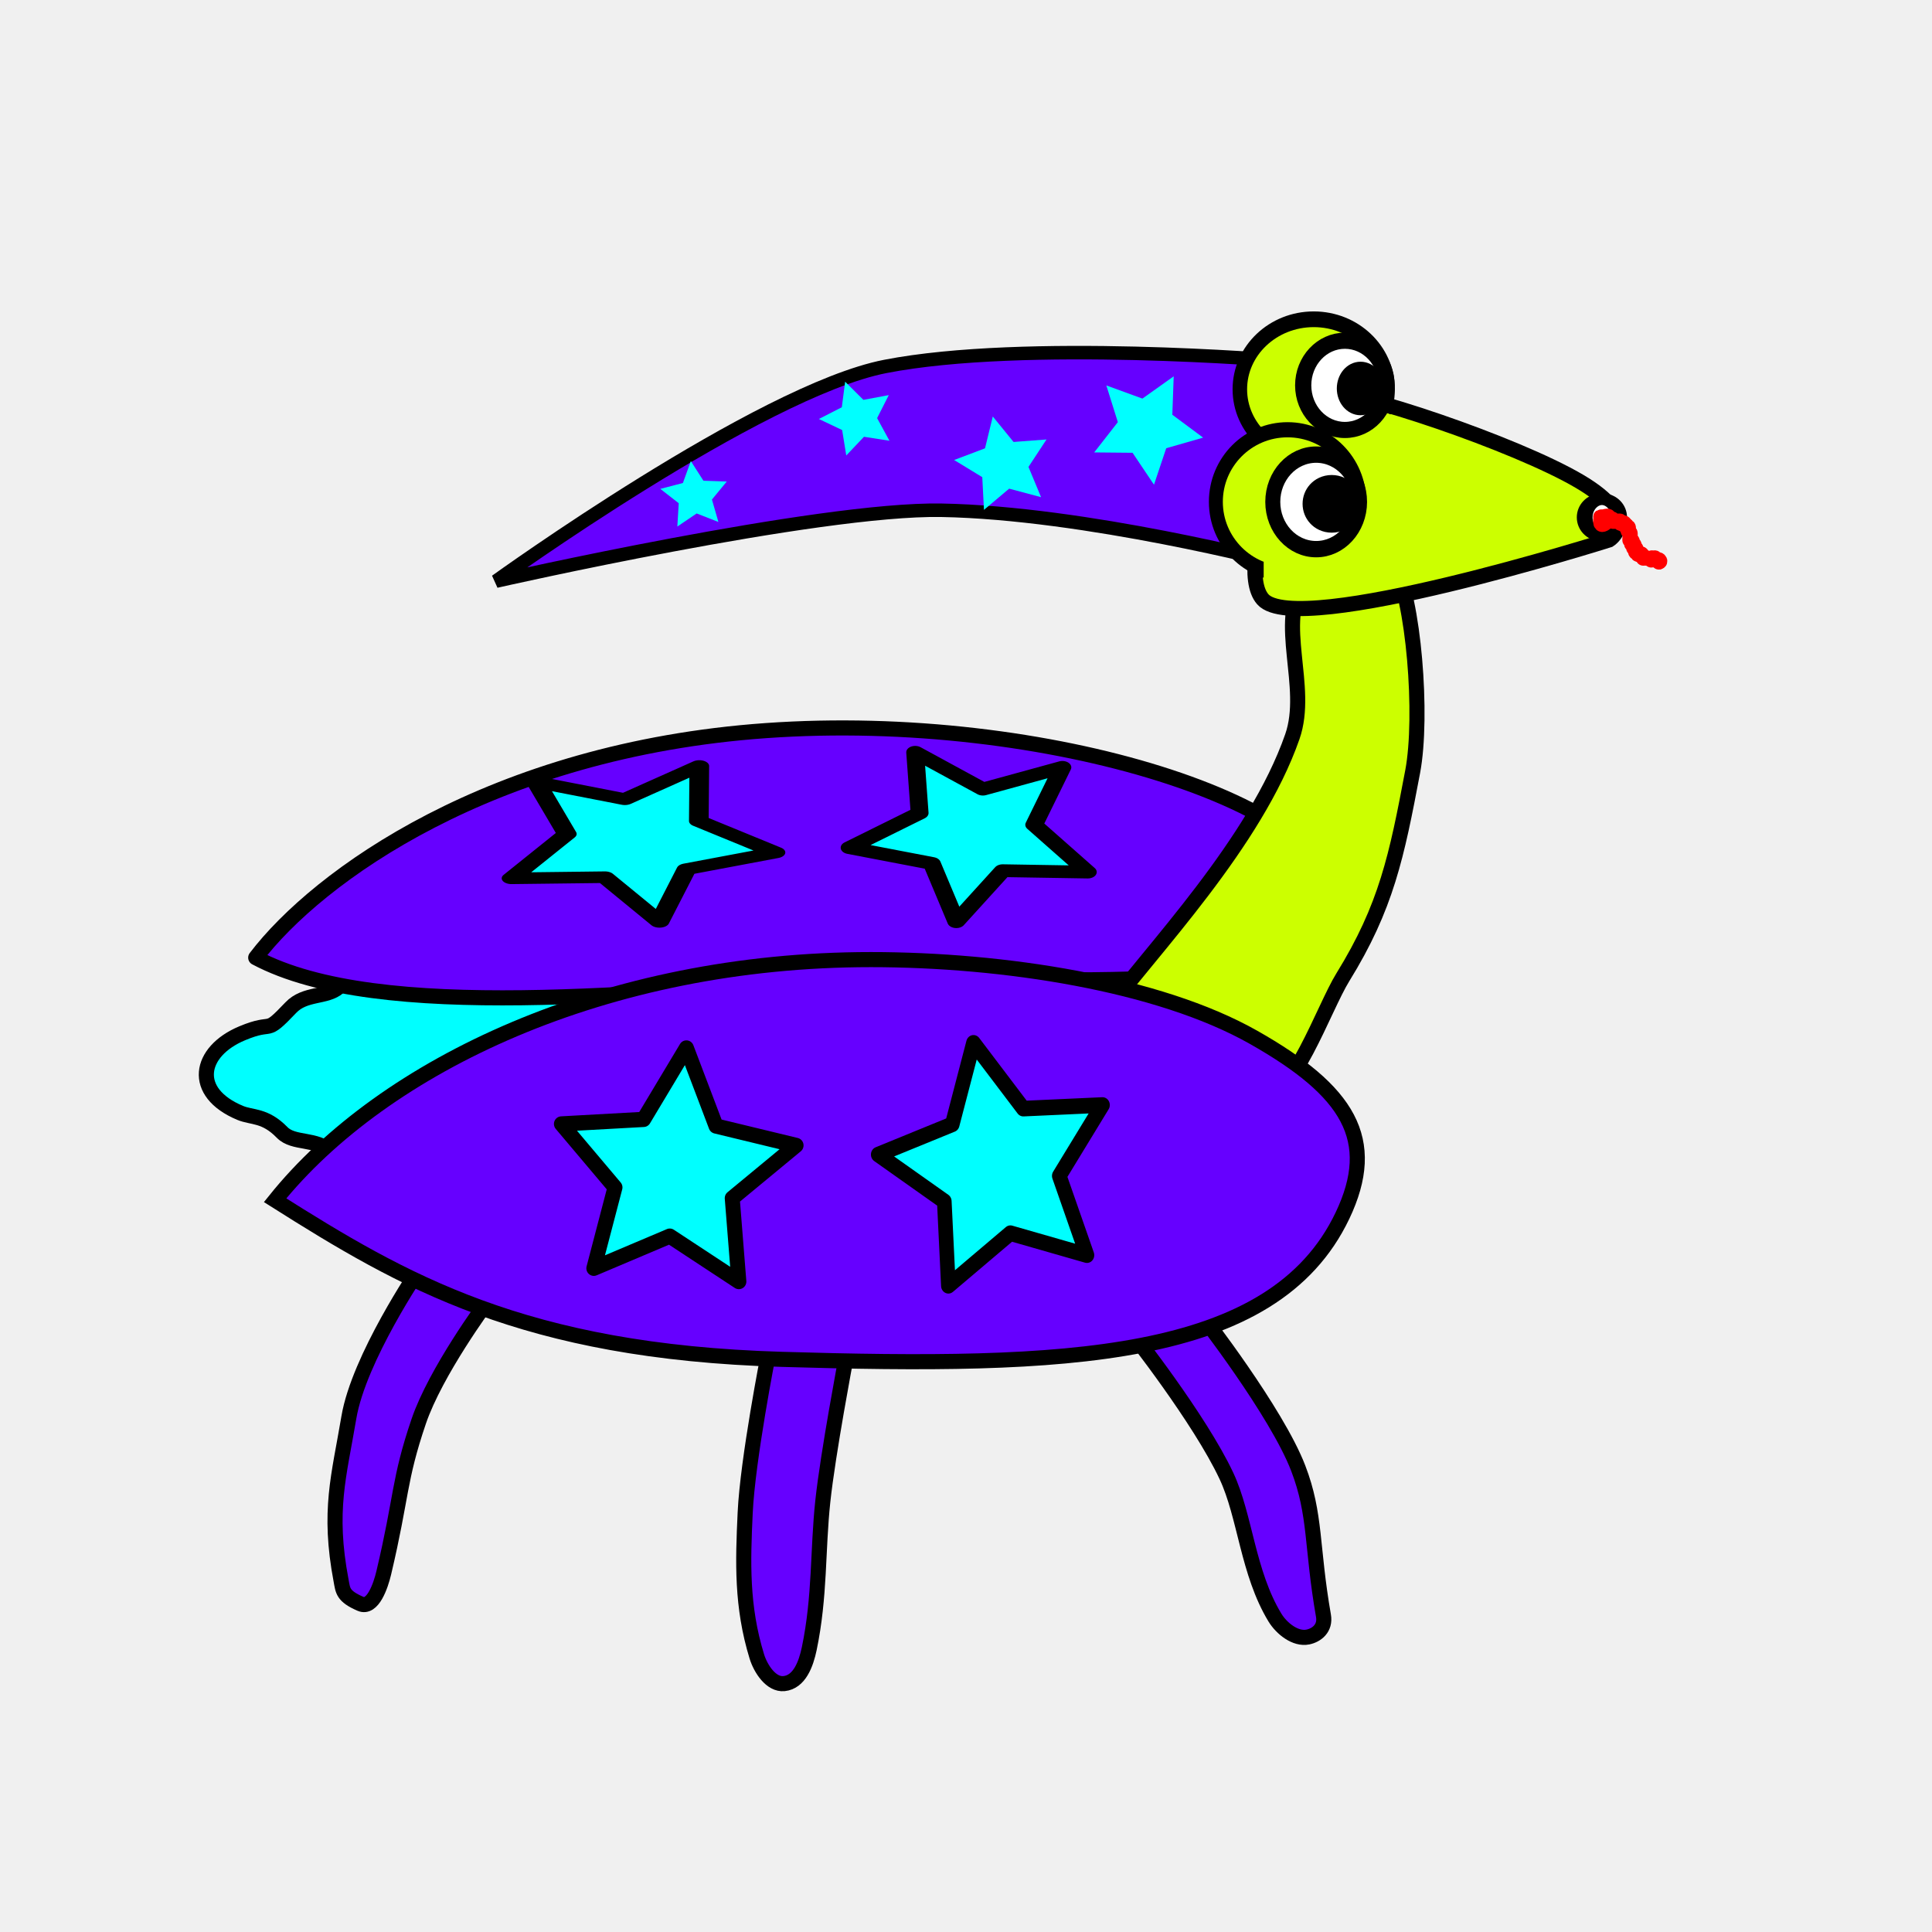
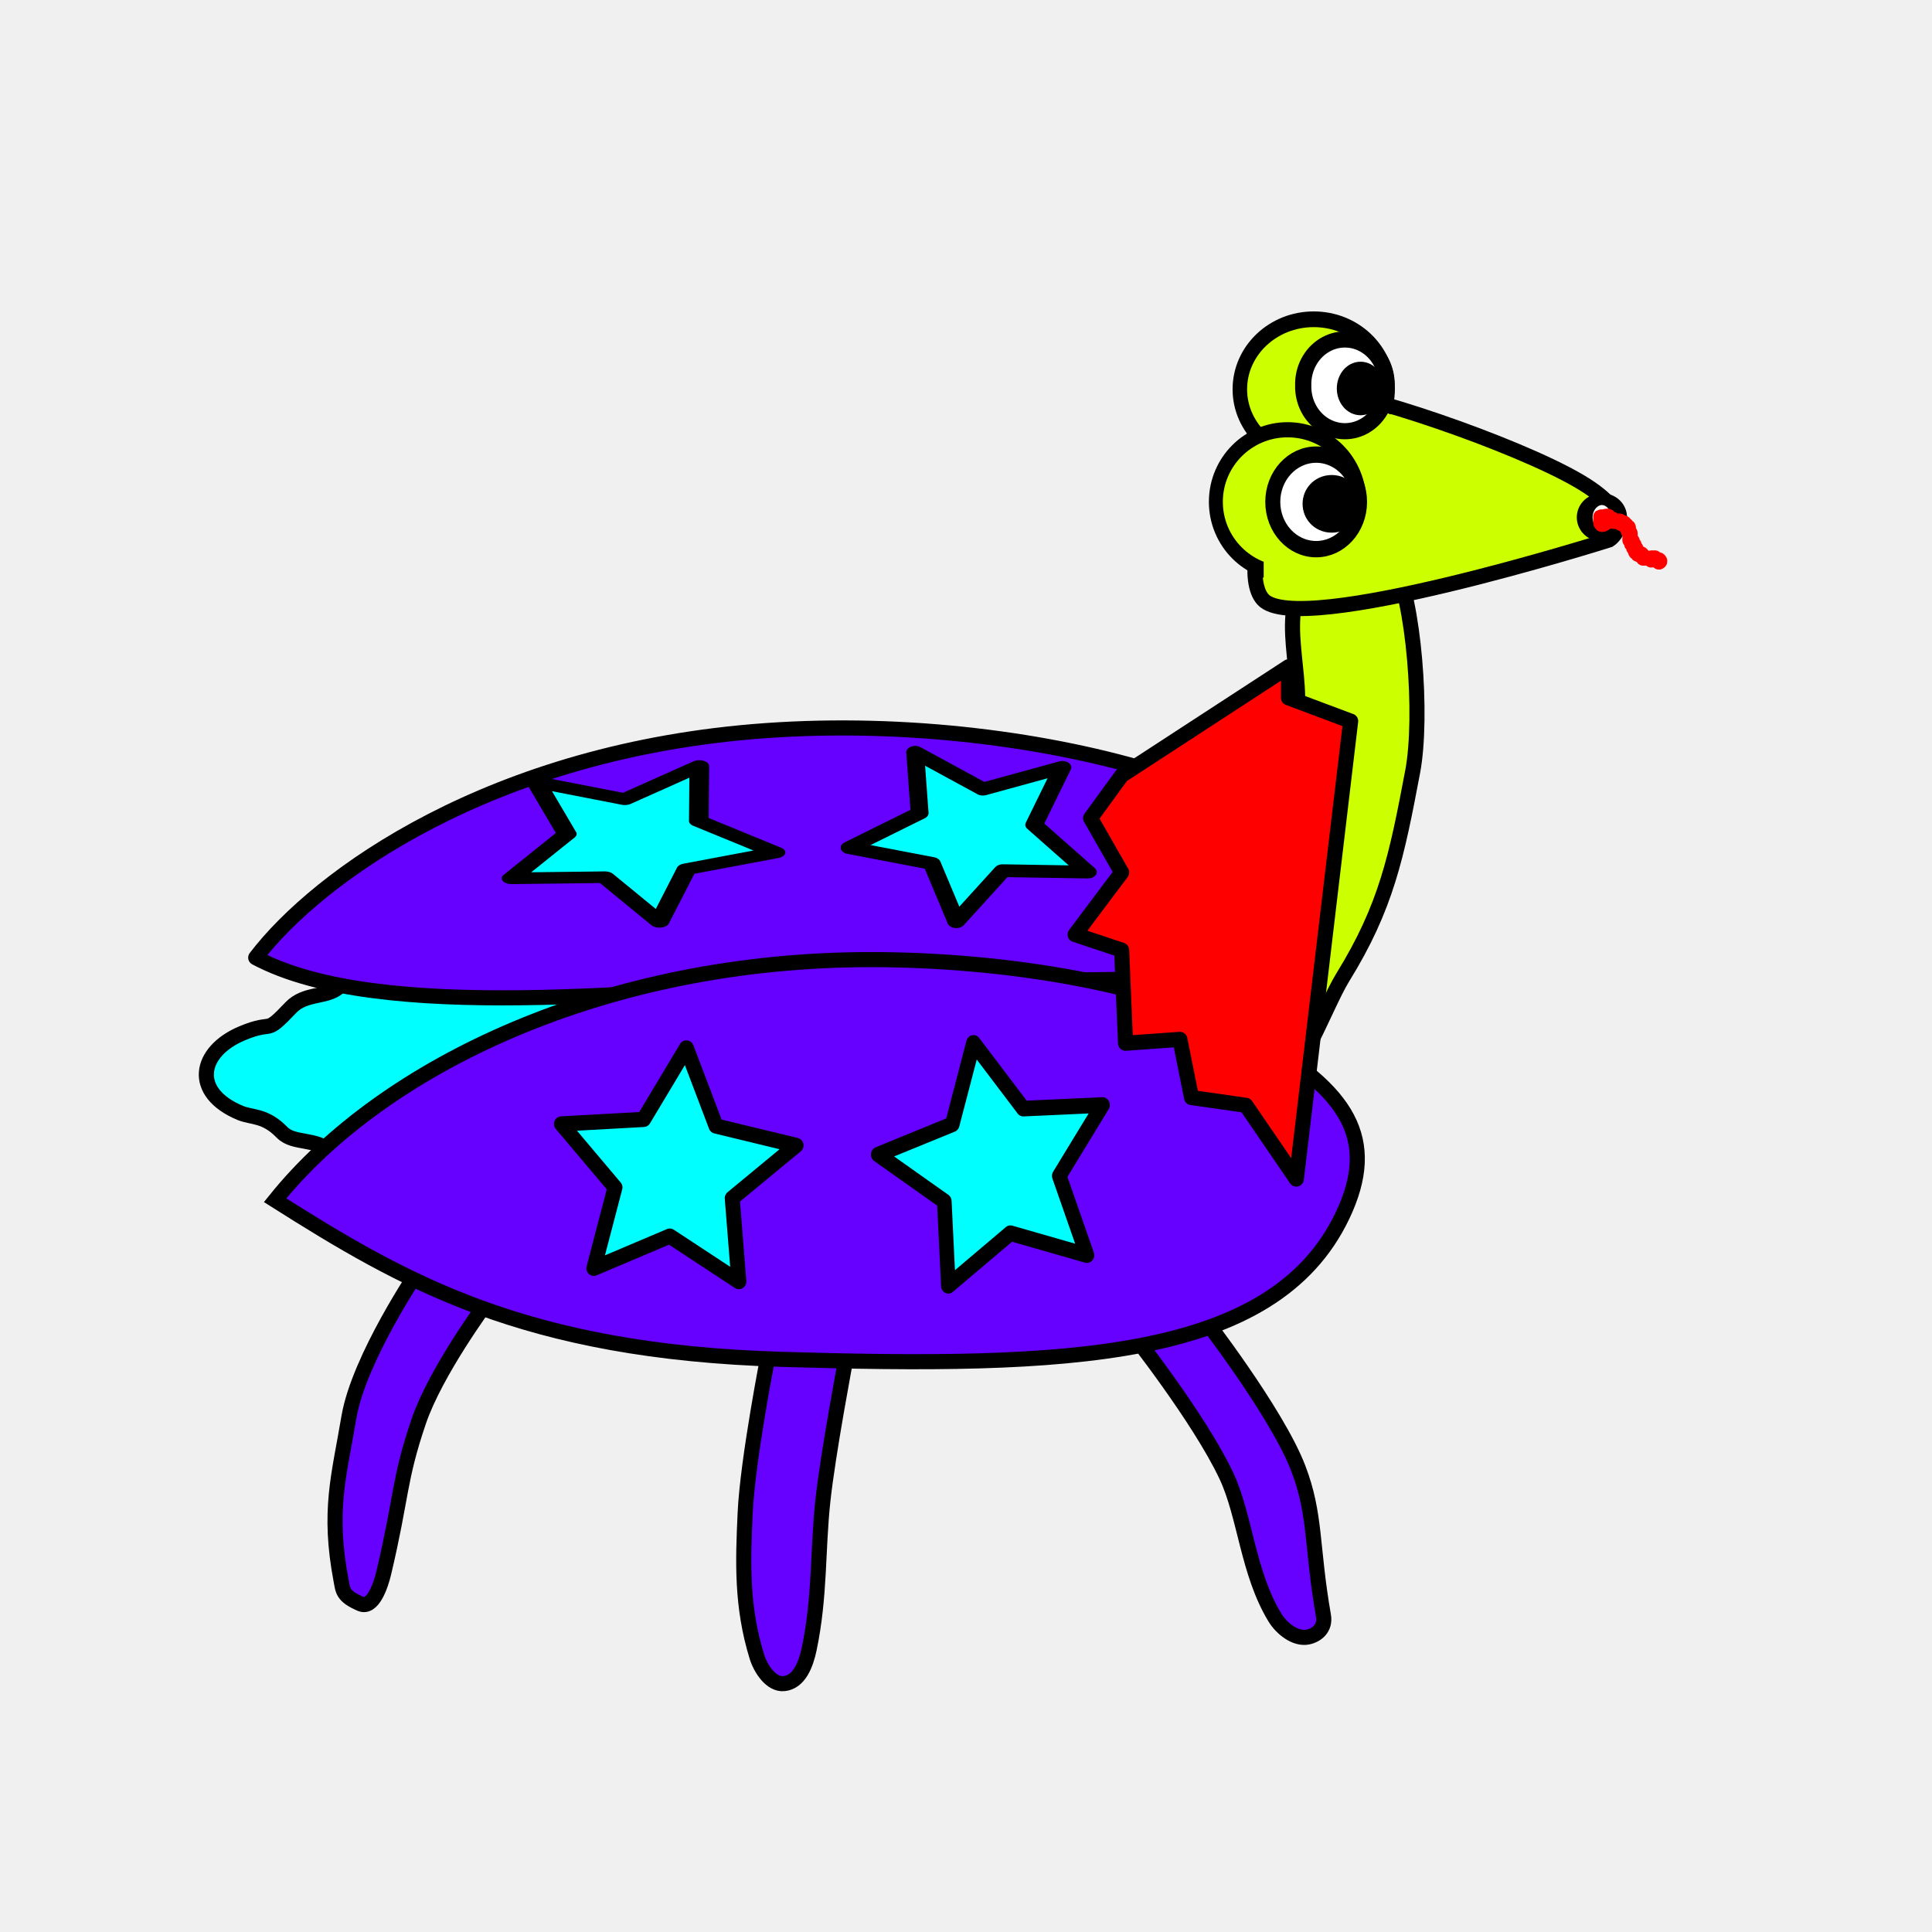
<svg xmlns="http://www.w3.org/2000/svg" width="64px" height="64px" id="svg3048" version="1.1">
  <defs id="defs3050">
    <clipPath clipPathUnits="userSpaceOnUse" id="clipPath3966">
      <path style="fill:#ff0000;fill-opacity:1;stroke:#000000;stroke-width:0;stroke-linecap:butt;stroke-linejoin:miter;stroke-miterlimit:4;stroke-opacity:1;stroke-dasharray:none" d="m 41.312,19.96 -1e-6,2.409 -4.364,-4.318 2.455,-7.909 7.545,6.455 z" id="path3968" />
    </clipPath>
    <clipPath clipPathUnits="userSpaceOnUse" id="clipPath3982">
      <path style="fill:#d40000;fill-opacity:1;stroke:none" d="m 46.742,14.367 -2.178,-0.847 -0.382,2.875 -4.202,0.547 0.611,-8.961 7.029,4.516 z" id="path3984" />
    </clipPath>
  </defs>
  <g id="layer3" style="display:inline">
    <path style="fill:#00ffff;stroke:#000000;stroke-width:0.5;stroke-linecap:butt;stroke-linejoin:round;stroke-miterlimit:4;stroke-opacity:1;stroke-dasharray:none" d="m 18.37,29.537 c 0,0 -4.404,2.219 -5.09,2.494 -0.685,0.275 -1.19,-0.097 -2.06,0.669 -0.407,0.358 -1.117,0.183 -1.587,0.679 -0.912,0.961 -0.509,0.388 -1.613,0.851 -1.438,0.602 -1.692,1.958 -0.064,2.636 0.396,0.165 0.818,0.061 1.389,0.647 0.385,0.395 1.131,0.176 1.61,0.645 0.428,0.418 1.135,0.419 1.705,0.617 0.57,0.198 1.136,0.387 1.676,0.563 2.159,0.703 3.905,1.193 3.905,1.193 l 19.928,-0.836 4.371,-5.721 -0.836,-3.857 z" id="path3855" />
    <path style="fill:#6600ff;fill-opacity:1;stroke:#000000;stroke-width:0.5;stroke-linecap:butt;stroke-linejoin:miter;stroke-miterlimit:4;stroke-opacity:1;stroke-dasharray:none;display:inline" d="m 13.886,42.049 c 0,0 -2,2.942 -2.33,4.909 -0.326,1.942 -0.696,3.08 -0.257,5.4 0.062,0.329 0.049,0.515 0.643,0.771 0.405,0.175 0.67,-0.599 0.771,-1.029 0.603,-2.544 0.491,-3.055 1.157,-5.014 0.562,-1.652 2.239,-3.918 2.239,-3.918 z" id="path3852" />
    <path style="fill:#6600ff;fill-opacity:1;stroke:#000000;stroke-width:0.5;stroke-linecap:butt;stroke-linejoin:miter;stroke-miterlimit:4;stroke-opacity:1;stroke-dasharray:none;display:inline" d="m 25.456,44.844 c 0,0 -0.689,3.497 -0.771,5.271 -0.076,1.629 -0.125,3.093 0.386,4.757 0.126,0.41 0.474,0.943 0.9,0.9 0.513,-0.052 0.73,-0.652 0.836,-1.157 0.362,-1.734 0.276,-3.264 0.45,-4.885 0.171,-1.597 0.771,-4.757 0.771,-4.757 z" id="path3905" />
    <path style="fill:#6600ff;fill-opacity:1;stroke:#000000;stroke-width:0.5;stroke-linecap:butt;stroke-linejoin:miter;stroke-miterlimit:4;stroke-opacity:1;stroke-dasharray:none" d="m 39.791,43.558 c 0,0 2.496,3.208 3.214,5.078 0.593,1.542 0.436,2.603 0.836,4.885 0.074,0.42 -0.229,0.648 -0.514,0.707 -0.414,0.086 -0.873,-0.282 -1.093,-0.643 -0.902,-1.484 -0.982,-3.36 -1.607,-4.693 -0.891,-1.9 -3.15,-4.757 -3.15,-4.757 z" id="path3915" />
  </g>
  <g id="layer1" style="display:inline">
    <path style="display:inline;fill:#6600ff;fill-opacity:1;stroke:#000000;stroke-width:0.5;stroke-linecap:round;stroke-linejoin:round;stroke-miterlimit:4;stroke-opacity:1;stroke-dasharray:none" d="M 44.34,30.052 C 44.202,33.395 33.424,32.179 27.889,32.477 21.421,32.825 12.585,33.912 8.471,31.723 c 2.057,-2.703 7.826,-6.878 16.906,-7.521 9.314,-0.659 19.102,2.504 18.963,5.85 z" id="path3849" />
  </g>
+   <g id="layer2" style="display:none">
+     <path style="fill:#6600ff;fill-opacity:1;stroke:#000000;stroke-width:0.447;stroke-linecap:butt;stroke-linejoin:miter;stroke-miterlimit:4;stroke-opacity:1;stroke-dasharray:none;display:inline" d="m 42.411,11.946 c 0,0 -8.468,-0.708 -13.086,0.193 -4.156,0.811 -12.895,7.113 -12.895,7.113 0,0 10.663,-2.421 14.753,-2.349 4.769,0.084 11.141,1.739 11.141,1.739 z" id="path3990" />
+     <path style="fill:#00ffff;fill-opacity:1;stroke:none;display:inline" id="path3993" d="m 39.084,15.788 -2.745,-0.74 -2.166,1.842 -0.145,-2.839 -2.421,-1.49 2.656,-1.015 0.669,-2.763 1.786,2.212 2.835,-0.217 -1.552,2.382 1.083,2.629 z" transform="matrix(0.3851667,0,0,0.3816178,19.43292,10.44484)" />
+     <path style="fill:#00ffff;fill-opacity:1;stroke:none;display:inline" id="path3995" d="m 38.184,13.088 -0.918,0.263 -0.304,0.905 -0.533,-0.792 -0.954,-0.009 0.588,-0.752 -0.286,-0.911 0.897,0.327 0.778,-0.553 -0.034,0.954 0.767,0.569 z" transform="matrix(1.332151,0,0,1.334556,-11.01143,-2.969403)" />
+     <path style="fill:#00ffff;fill-opacity:1;stroke:none;display:inline" id="path3997" d="m 28.67,14.503 -0.386,0.762 0.409,0.75 -0.844,-0.132 -0.587,0.62 -0.136,-0.843 -0.771,-0.366 0.76,-0.389 0.11,-0.847 0.605,0.602 0.839,-0.157 z" transform="translate(0.7713892,-1.414214)" />
+     <path style="fill:#00ffff;fill-opacity:1;stroke:none;display:inline" id="path3999" d="m 22.885,15.274 0.417,0.651 0.773,0.026 -0.491,0.597 0.214,0.743 -0.72,-0.282 -0.64,0.433 0.046,-0.772 -0.61,-0.475 0.748,-0.195 0.263,-0.727 z" />
+   </g>
  <g id="layer4" style="display:inline">
-     <path style="fill:#6600ff;stroke:#000000;stroke-width:0.447;stroke-linecap:butt;stroke-linejoin:miter;stroke-miterlimit:4;stroke-opacity:1;stroke-dasharray:none;fill-opacity:1" d="m 42.411,11.946 c 0,0 -8.468,-0.708 -13.086,0.193 -4.156,0.811 -12.895,7.113 -12.895,7.113 0,0 10.663,-2.421 14.753,-2.349 4.769,0.084 11.141,1.739 11.141,1.739 z" id="path3990" />
    <path style="fill:#ccff00;fill-opacity:1;stroke:#000000;stroke-width:0.5;stroke-linecap:butt;stroke-linejoin:miter;stroke-miterlimit:4;stroke-opacity:1;stroke-dasharray:none" d="m 41.655,36.616 c 1.201,-0.244 2.184,-3.2 2.828,-4.243 1.441,-2.331 1.785,-4.011 2.314,-6.814 0.345,-1.828 0.039,-5.768 -0.643,-6.943 -0.456,-0.786 -2.447,-0.11 -2.957,0.643 -0.922,1.362 0.194,3.479 -0.386,5.143 -1.228,3.524 -4.628,7.033 -6.3,9.257 -1.188,1.58 2.983,3.396 5.143,2.957 z" id="path3922" />
    <path style="fill:#ccff00;fill-opacity:1;stroke:#000000;stroke-width:0.5;stroke-linecap:butt;stroke-linejoin:miter;stroke-miterlimit:4;stroke-opacity:1;stroke-dasharray:none" d="m 43.918,13.01 c 0.912,-0.114 6.28,1.684 8.398,2.931 2.119,1.247 0.988,1.945 0.988,1.945 0,0 -10.325,3.268 -11.471,1.967 -1.032,-1.171 1.246,-6.738 2.085,-6.843 z" id="path3928" />
    <path style="fill:#ccff00;fill-opacity:1;stroke:#000000;stroke-width:0.404;stroke-linecap:round;stroke-linejoin:round;stroke-miterlimit:4;stroke-opacity:1;stroke-dasharray:none" id="path3924" d="m 46.026,13.474 a 2.057,1.8 0 1 1 -4.114,0 2.057,1.8 0 1 1 4.114,0 z" transform="matrix(1.189812,0,0,1.288357,-8.795866,-4.463864)" clip-path="url(#clipPath3982)" />
    <path style="fill:#ccff00;fill-opacity:1;stroke:#000000;stroke-width:0.5;stroke-linecap:round;stroke-linejoin:round;stroke-miterlimit:4;stroke-opacity:1;stroke-dasharray:none" id="path3926" d="m 44.741,18.038 a 2.571,2.378 0 1 1 -5.143,0 2.571,2.378 0 1 1 5.143,0 z" transform="matrix(0.9240354,0,0,1.003876,3.687106,-1.484122)" clip-path="url(#clipPath3966)" />
    <path style="fill:#ffffff;fill-opacity:1;stroke:#000000;stroke-width:0.5;stroke-linecap:round;stroke-linejoin:round;stroke-miterlimit:4;stroke-opacity:1;stroke-dasharray:none" id="path3930" d="m 45.319,16.527 a 1.446,1.446 0 1 1 -2.893,0 1.446,1.446 0 1 1 2.893,0 z" transform="matrix(0.9935903,0,0,1.082479,0.00848423,-1.26446)" />
    <path style="fill:#ffffff;fill-opacity:1;stroke:#000000;stroke-width:0.5;stroke-linecap:round;stroke-linejoin:round;stroke-miterlimit:4;stroke-opacity:1;stroke-dasharray:none" id="path3936" d="m 53.612,17.331 a 0.546,0.771 0 1 1 -1.093,0 0.546,0.771 0 1 1 1.093,0 z" transform="matrix(1.044252,0,0,0.781345,-2.348224,3.596652)" />
    <g id="g3986" transform="matrix(1.073999,0,0,1.069627,-3.223546,-0.718641)">
-       <path d="m 45.769,12.606 c 0,0.763 -0.576,1.382 -1.286,1.382 -0.71,0 -1.286,-0.619 -1.286,-1.382 0,-0.763 0.576,-1.382 1.286,-1.382 0.71,0 1.286,0.619 1.286,1.382 z" id="path3932" style="fill:#ffffff;fill-opacity:1;stroke:#000000;stroke-width:0.5;stroke-linecap:round;stroke-linejoin:round;stroke-miterlimit:4;stroke-opacity:1;stroke-dasharray:none" />
-       <path d="m 45.448,12.703 c 0,0.32 -0.216,0.579 -0.482,0.579 -0.266,0 -0.482,-0.259 -0.482,-0.579 0,-0.32 0.216,-0.579 0.482,-0.579 0.266,0 0.482,0.259 0.482,0.579 z" id="path3944" style="fill:#000000;fill-opacity:1;stroke:#000000;stroke-width:0.5;stroke-linecap:round;stroke-linejoin:round;stroke-miterlimit:4;stroke-opacity:1;stroke-dasharray:none" />
+       <path d="m 45.769,12.606 a 1.286,1.382 0 1 1 -2.571,0 1.286,1.382 0 1 1 2.571,0 z" id="path3932" style="fill:#ffffff;fill-opacity:1;stroke:#000000;stroke-width:0.5;stroke-linecap:round;stroke-linejoin:round;stroke-miterlimit:4;stroke-opacity:1;stroke-dasharray:none" />
+       <path d="m 45.448,12.703 a 0.482,0.579 0 1 1 -0.964,0 0.482,0.579 0 1 1 0.964,0 z" id="path3944" style="fill:#000000;fill-opacity:1;stroke:#000000;stroke-width:0.5;stroke-linecap:round;stroke-linejoin:round;stroke-miterlimit:4;stroke-opacity:1;stroke-dasharray:none" />
    </g>
    <path style="fill:#000000;fill-opacity:1;stroke:#000000;stroke-width:0.5;stroke-linecap:round;stroke-linejoin:round;stroke-miterlimit:4;stroke-opacity:1;stroke-dasharray:none" id="path3946" d="m 44.741,16.463 a 0.514,0.739 0 1 1 -1.029,0 0.514,0.739 0 1 1 1.029,0 z" transform="matrix(1.262139,0,0,0.9649662,-11.70546,0.8040395)" />
-     <path style="fill:none;stroke:#ff0000;stroke-width:0.5;stroke-linecap:butt;stroke-linejoin:round;stroke-opacity:1;stroke-miterlimit:4;stroke-dasharray:none" d="m 53.033,17.138 c 0.086,0 0.257,-0.086 0.257,0 0,0.086 -0.318,-0.061 -0.257,0 -0.073,0.538 0.294,-0.028 0.386,0.064 0.015,0.015 -0.015,0.049 0,0.064 0.015,0.015 0.242,-0.015 0.257,0 0.015,0.015 -0.015,0.049 0,0.064 0.03,0.03 0.098,-0.03 0.129,0 0.015,0.015 -0.015,0.049 0,0.064 0.015,0.015 0.049,-0.015 0.064,0 0.015,0.015 -0.015,0.049 0,0.064 0.015,0.015 0.049,-0.015 0.064,0 0.03,0.03 -0.019,0.09 0,0.129 0.014,0.027 0.051,0.037 0.064,0.064 0.017,0.035 -0.018,0.24 0,0.257 0.015,0.015 0.049,-0.015 0.064,0 0.043,0.043 -0.043,0.086 0,0.129 0.015,0.015 0.049,-0.015 0.064,0 0.03,0.03 -0.03,0.098 0,0.129 0.015,0.015 0.049,-0.015 0.064,0 0.03,0.03 -0.03,0.098 0,0.129 0.015,0.015 0.049,-0.015 0.064,0 0.015,0.015 -0.015,0.049 0,0.064 0.043,0.043 0.086,-0.043 0.129,0 0.015,0.015 -0.015,0.049 0,0.064 0.015,0.015 0.049,-0.015 0.064,0 0.086,0.086 -0.107,0.064 0.064,0.064 0.016,0 0.191,-0.002 0.193,0 0.015,0.015 0.021,0.064 0,0.064 -0.021,0 -0.015,-0.049 0,-0.064 0.015,-0.015 0.043,0 0.064,0 0.021,0 0.049,-0.015 0.064,0 0.015,0.015 -0.015,0.049 0,0.064 0.03,0.03 0.098,-0.03 0.129,0 0.086,0.086 -0.107,0.064 0.064,0.064" id="path3948" />
-     <path style="fill:#00ffff;fill-opacity:1;stroke:none" id="path3993" d="m 39.084,15.788 -2.745,-0.74 -2.166,1.842 -0.145,-2.839 -2.421,-1.49 2.656,-1.015 0.669,-2.763 1.786,2.212 2.835,-0.217 -1.552,2.382 z" transform="matrix(0.3851667,0,0,0.3816178,19.43292,10.44484)" />
-     <path style="fill:#00ffff;fill-opacity:1;stroke:none" id="path3995" d="m 38.184,13.088 -0.918,0.263 -0.304,0.905 -0.533,-0.792 -0.954,-0.009 0.588,-0.752 -0.286,-0.911 0.897,0.327 0.778,-0.553 -0.034,0.954 z" transform="matrix(1.332151,0,0,1.334556,-11.01143,-2.969403)" />
-     <path style="fill:#00ffff;fill-opacity:1;stroke:none" id="path3997" d="m 28.67,14.503 -0.386,0.762 0.409,0.75 -0.844,-0.132 -0.587,0.62 -0.136,-0.843 -0.771,-0.366 0.76,-0.389 0.11,-0.847 0.605,0.602 z" transform="translate(0.7713892,-1.414214)" />
-     <path style="fill:#00ffff;fill-opacity:1;stroke:none" id="path3999" d="m 22.885,15.274 0.417,0.651 0.773,0.026 -0.491,0.597 0.214,0.743 -0.72,-0.282 -0.64,0.433 0.046,-0.772 -0.61,-0.475 0.748,-0.195 z" />
  </g>
  <g id="layer7">
    <path style="display:inline;fill:#6600ff;fill-opacity:1;stroke:#000000;stroke-width:0.5;stroke-miterlimit:4;stroke-opacity:1;stroke-dasharray:none" d="m 44.469,40.273 c -2.297,4.817 -9.202,5.034 -18.578,4.757 -8.543,-0.253 -12.535,-2.588 -16.778,-5.271 3.6,-4.483 10.966,-7.971 19.735,-7.971 4.385,0 9.535,0.794 12.677,2.574 3.142,1.779 4.148,3.386 2.944,5.912 z" id="path3078" />
  </g>
  <g id="layer5" style="display:inline">
-     <path style="fill:#00ffff;fill-opacity:1;stroke:#000000;stroke-width:0.496;stroke-linecap:round;stroke-linejoin:round;stroke-miterlimit:4;stroke-opacity:1;stroke-dasharray:none" id="path3891" d="m 20.57,41.636 0.701,-2.635 -1.775,-2.069 2.723,-0.148 1.419,-2.328 0.982,2.544 2.653,0.631 -2.116,1.72 0.22,2.718 -2.29,-1.481 z" transform="matrix(0.9994898,0,0,1.016471,-0.8881235,-0.3083399)" />
-     <path style="fill:#00ffff;fill-opacity:1;stroke:#000000;stroke-width:0.454;stroke-linecap:round;stroke-linejoin:round;stroke-miterlimit:4;stroke-opacity:1;stroke-dasharray:none" id="path3893" d="m 32.402,41.18 -0.127,-2.458 -2.051,-1.36 2.298,-0.88 0.66,-2.371 1.547,1.914 2.459,-0.105 -1.342,2.063 0.859,2.306 -2.377,-0.639 z" transform="matrix(1.066728,0,0,1.138365,-3.147738,-4.285142)" />
-     <path style="fill:#00ffff;fill-opacity:1;stroke:#000000;stroke-width:0.643;stroke-linecap:round;stroke-linejoin:round;stroke-miterlimit:4;stroke-opacity:1;stroke-dasharray:none" id="path3895" d="m 23.399,23.759 -0.016,3.054 2.507,1.745 -2.91,0.929 -0.885,2.924 -1.783,-2.48 -3.054,0.062 1.808,-2.462 -1.003,-2.885 2.9,0.959 z" transform="matrix(1.012892,0,0,0.5967704,-0.5352618,11.19612)" />
-     <path style="fill:#00ffff;fill-opacity:1;stroke:#000000;stroke-width:0.586;stroke-linecap:round;stroke-linejoin:round;stroke-miterlimit:4;stroke-opacity:1;stroke-dasharray:none" id="path3897" d="m 36.38,28.931 -2.792,-0.064 -1.521,2.342 -0.802,-2.675 -2.697,-0.723 2.296,-1.59 -0.146,-2.789 2.221,1.692 2.607,-1 -0.923,2.636 z" transform="matrix(1.009978,0,0,0.7215864,-0.7083065,8.012424)" />
+     <path style="fill:#00ffff;fill-opacity:1;stroke:#000000;stroke-width:0.496;stroke-linecap:round;stroke-linejoin:round;stroke-miterlimit:4;stroke-opacity:1;stroke-dasharray:none" id="path3891" d="m 20.57,41.636 0.701,-2.635 -1.775,-2.069 2.723,-0.148 1.419,-2.328 0.982,2.544 2.653,0.631 -2.116,1.72 0.22,2.718 -2.29,-1.481 -2.517,1.049 z" transform="matrix(0.9994898,0,0,1.016471,-0.8881235,-0.3083399)" />
+     <path style="fill:#00ffff;fill-opacity:1;stroke:#000000;stroke-width:0.454;stroke-linecap:round;stroke-linejoin:round;stroke-miterlimit:4;stroke-opacity:1;stroke-dasharray:none" id="path3893" d="m 32.402,41.18 -0.127,-2.458 -2.051,-1.36 2.298,-0.88 0.66,-2.371 1.547,1.914 2.459,-0.105 -1.342,2.063 0.859,2.306 -2.377,-0.639 -1.928,1.53 z" transform="matrix(1.066728,0,0,1.138365,-3.147738,-4.285142)" />
+     <path style="fill:#00ffff;fill-opacity:1;stroke:#000000;stroke-width:0.643;stroke-linecap:round;stroke-linejoin:round;stroke-miterlimit:4;stroke-opacity:1;stroke-dasharray:none" id="path3895" d="m 23.399,23.759 -0.016,3.054 2.507,1.745 -2.91,0.929 -0.885,2.924 -1.783,-2.48 -3.054,0.062 1.808,-2.462 -1.003,-2.885 2.9,0.959 2.434,-1.845 z" transform="matrix(1.012892,0,0,0.5967704,-0.5352618,11.19612)" />
+     <path style="fill:#00ffff;fill-opacity:1;stroke:#000000;stroke-width:0.586;stroke-linecap:round;stroke-linejoin:round;stroke-miterlimit:4;stroke-opacity:1;stroke-dasharray:none" id="path3897" d="m 36.38,28.931 -2.792,-0.064 -1.521,2.342 -0.802,-2.675 -2.697,-0.723 2.296,-1.59 -0.146,-2.789 2.221,1.692 2.607,-1 -0.923,2.636 1.757,2.171 z" transform="matrix(1.009978,0,0,0.7215864,-0.7083065,8.012424)" />
  </g>
-   <g id="layer6" style="display:inline" />
+   <g id="layer6" style="display:inline">
+     <path style="fill:none;stroke:#ff0000;stroke-width:0.5;stroke-linecap:butt;stroke-linejoin:round;stroke-miterlimit:4;stroke-opacity:1;stroke-dasharray:none;display:inline" d="m 53.033,17.138 c 0.086,0 0.257,-0.086 0.257,0 0,0.086 -0.318,-0.061 -0.257,0 -0.073,0.538 0.294,-0.028 0.386,0.064 0.015,0.015 -0.015,0.049 0,0.064 0.015,0.015 0.242,-0.015 0.257,0 0.015,0.015 -0.015,0.049 0,0.064 0.03,0.03 0.098,-0.03 0.129,0 0.015,0.015 -0.015,0.049 0,0.064 0.015,0.015 0.049,-0.015 0.064,0 0.015,0.015 -0.015,0.049 0,0.064 0.015,0.015 0.049,-0.015 0.064,0 0.03,0.03 -0.019,0.09 0,0.129 0.014,0.027 0.051,0.037 0.064,0.064 0.017,0.035 -0.018,0.24 0,0.257 0.015,0.015 0.049,-0.015 0.064,0 0.043,0.043 -0.043,0.086 0,0.129 0.015,0.015 0.049,-0.015 0.064,0 0.03,0.03 -0.03,0.098 0,0.129 0.015,0.015 0.049,-0.015 0.064,0 0.03,0.03 -0.03,0.098 0,0.129 0.015,0.015 0.049,-0.015 0.064,0 0.015,0.015 -0.015,0.049 0,0.064 0.043,0.043 0.086,-0.043 0.129,0 0.015,0.015 -0.015,0.049 0,0.064 0.015,0.015 0.049,-0.015 0.064,0 0.086,0.086 -0.107,0.064 0.064,0.064 0.016,0 0.191,-0.002 0.193,0 0.015,0.015 0.021,0.064 0,0.064 -0.021,0 -0.015,-0.049 0,-0.064 0.015,-0.015 0.043,0 0.064,0 0.021,0 0.049,-0.015 0.064,0 0.015,0.015 -0.015,0.049 0,0.064 0.03,0.03 0.098,-0.03 0.129,0 0.086,0.086 -0.107,0.064 0.064,0.064" id="path3948" />
+     <path style="fill:#ff0000;stroke:#000000;stroke-width:0.5;stroke-linecap:round;stroke-linejoin:round;stroke-opacity:1;fill-opacity:1;stroke-miterlimit:4;stroke-dasharray:none" d="m 44.741,23.888 -2.057,-0.771 0,-1.029 -5.528,3.6 -1.029,1.414 1.029,1.8 -1.543,2.057 1.543,0.514 0.129,3.086 1.8,-0.129 0.386,1.928 1.8,0.257 1.671,2.443 1.8,-15.171 z" id="path2858" />
+   </g>
</svg>
